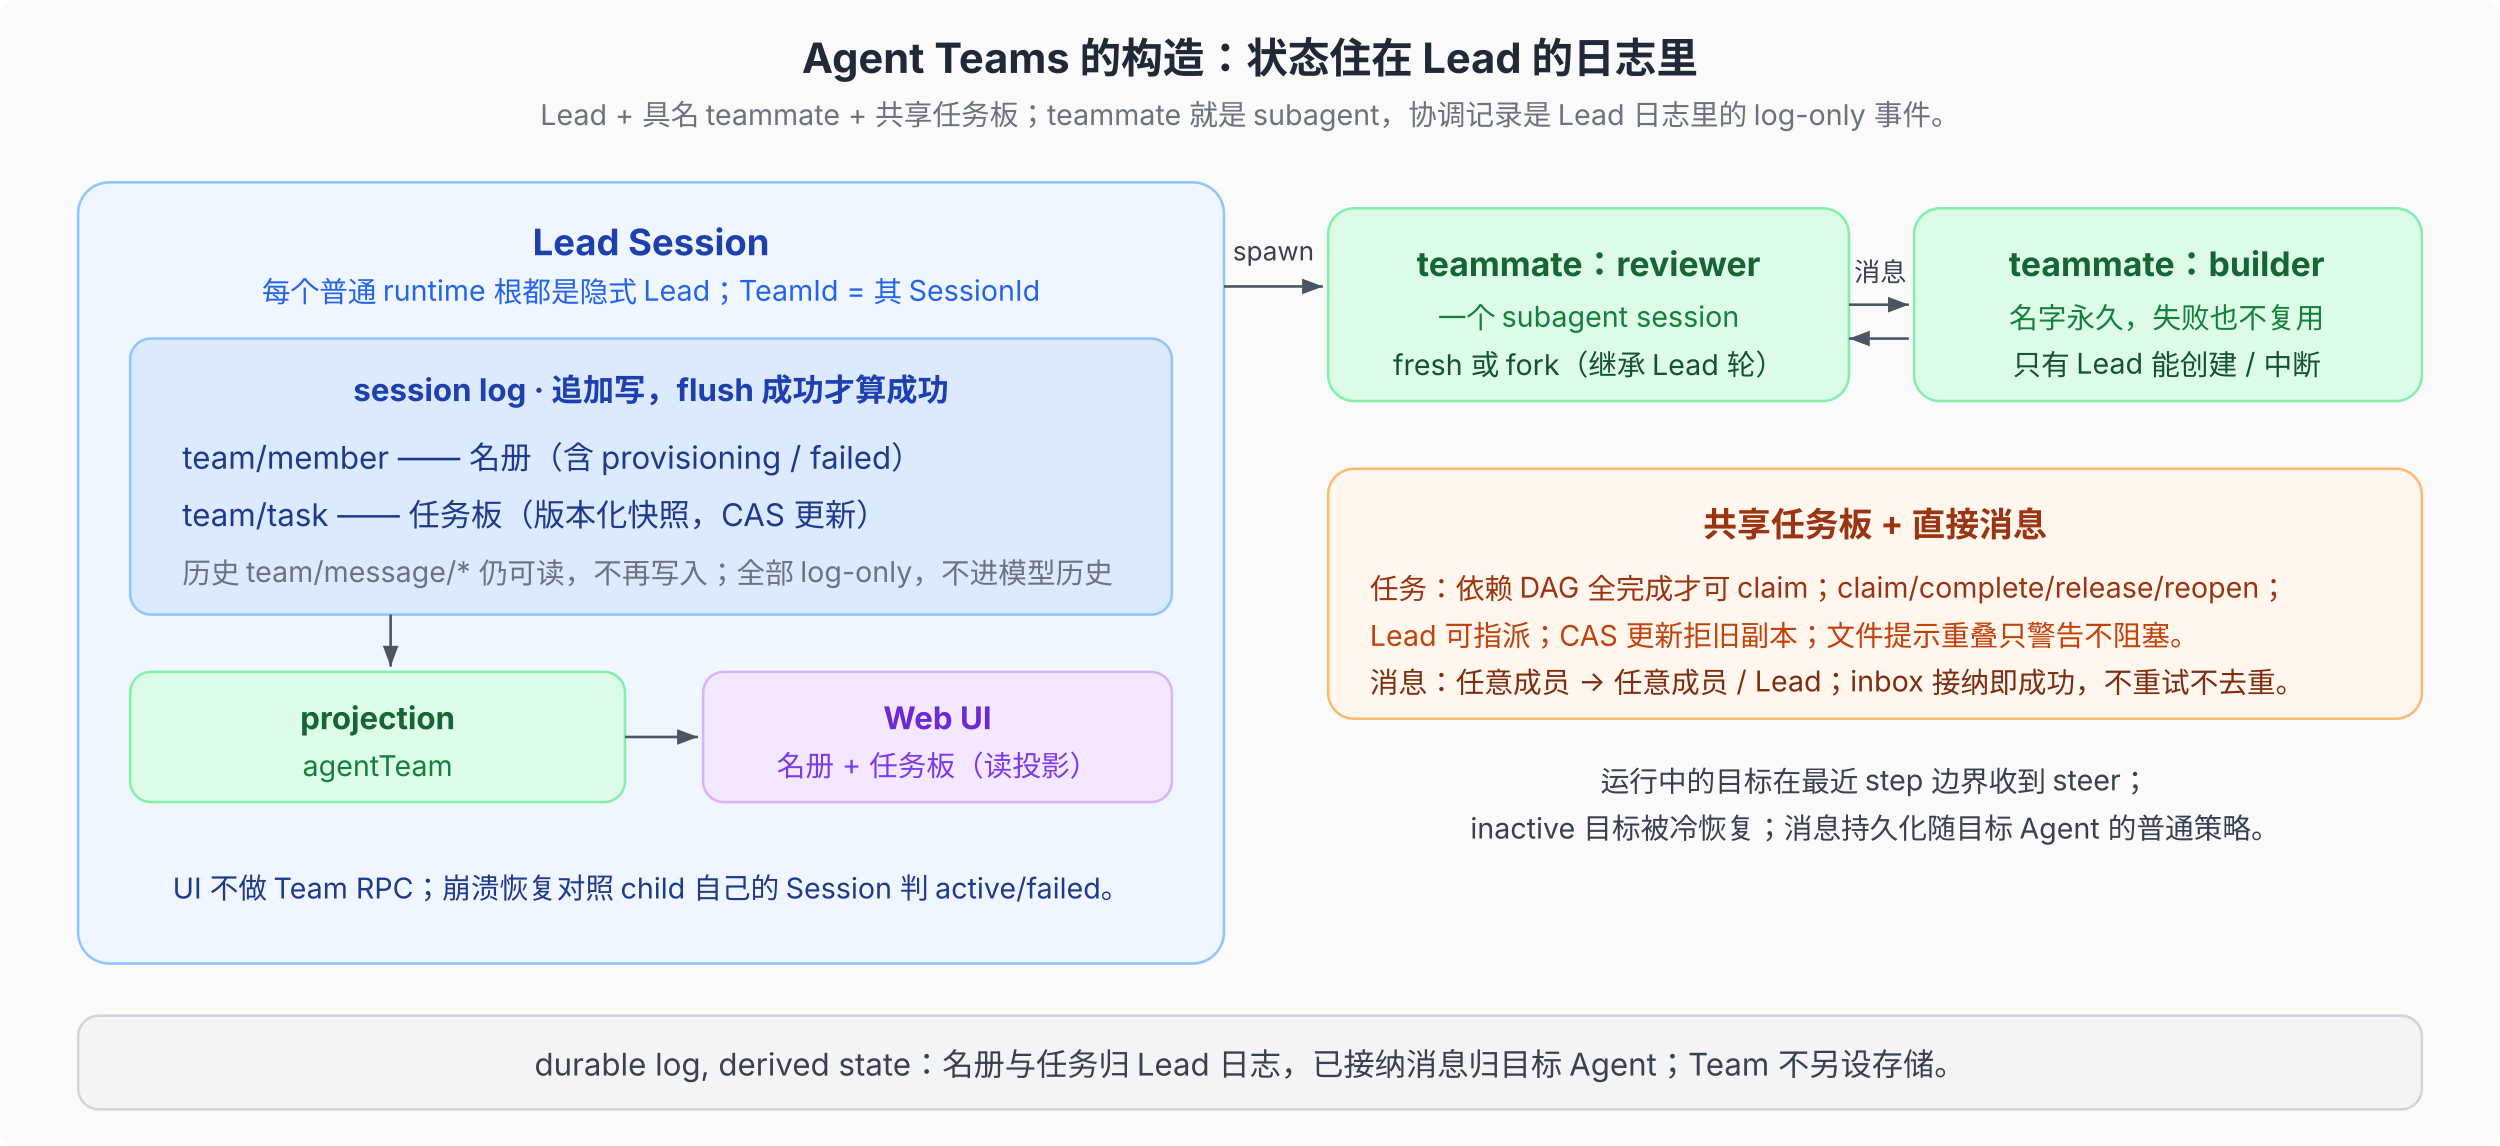
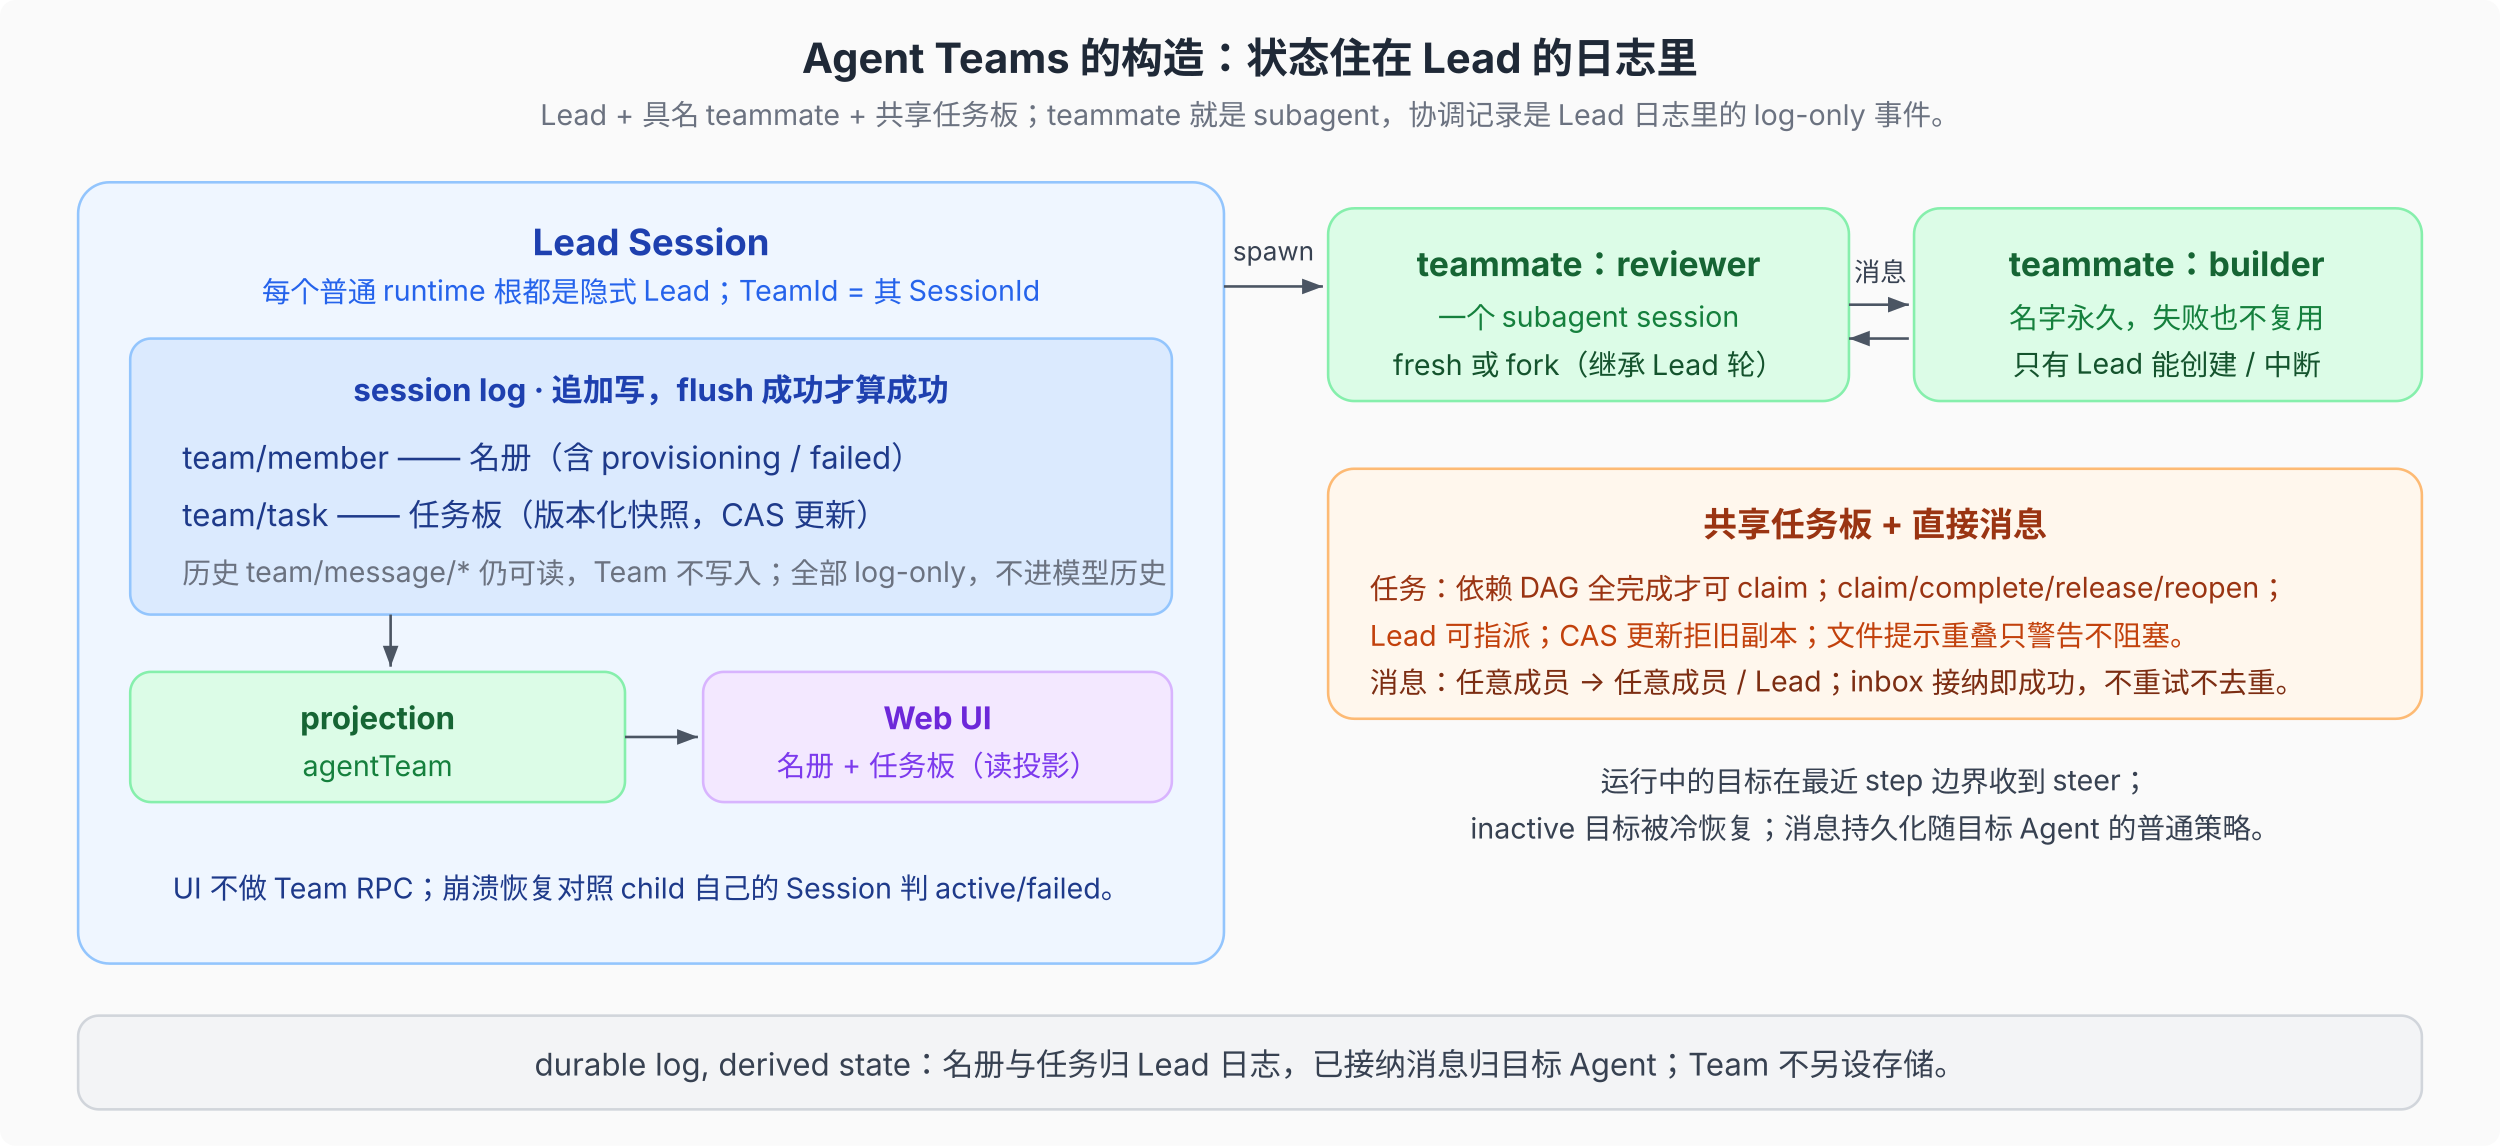
<svg xmlns="http://www.w3.org/2000/svg" viewBox="0 0 960 440" font-family="system-ui, -apple-system, 'PingFang SC', 'Noto Sans SC', sans-serif" font-size="12">
  <defs>
    <marker id="arr" markerWidth="8" markerHeight="6" refX="8" refY="3" orient="auto">
      <path d="M0,0 L8,3 L0,6 Z" fill="#4b5563" />
    </marker>
  </defs>
  <rect width="960" height="440" fill="#fafafa" rx="6" />
  <text x="480" y="28" text-anchor="middle" font-size="16" font-weight="700" fill="#1f2937">Agent Teams 的构造：状态住在 Lead 的日志里</text>
  <text x="480" y="48" text-anchor="middle" font-size="11" fill="#6b7280">Lead + 具名 teammate + 共享任务板；teammate 就是 subagent，协调记录是 Lead 日志里的 log-only 事件。</text>
  <rect x="30" y="70" width="440" height="300" rx="12" fill="#eff6ff" stroke="#93c5fd" />
  <text x="250" y="98" text-anchor="middle" font-size="14" font-weight="700" fill="#1e40af">Lead Session</text>
  <text x="250" y="116" text-anchor="middle" font-size="11" fill="#2563eb">每个普通 runtime 根都是隐式 Lead；TeamId = 其 SessionId</text>
  <rect x="50" y="130" width="400" height="106" rx="8" fill="#dbeafe" stroke="#93c5fd" />
  <text x="250" y="154" text-anchor="middle" font-size="12" font-weight="700" fill="#1e40af">session log · 追加写，flush 成功才算成功</text>
  <text x="70" y="180" font-size="12" fill="#1e3a8a">team/member —— 名册（含 provisioning / failed）</text>
  <text x="70" y="202" font-size="12" fill="#1e3a8a">team/task —— 任务板（版本化快照，CAS 更新）</text>
-   <text x="70" y="224" font-size="11" fill="#6b7280">历史 team/message/* 仍可读，不再写入；全部 log-only，不进模型历史</text>
+   <text x="70" y="224" font-size="11" fill="#6b7280">历史 team/message/* 仍可读，Team 不写入；全部 log-only，不进模型历史</text>
  <line x1="150" y1="236" x2="150" y2="256" stroke="#4b5563" marker-end="url(#arr)" />
  <rect x="50" y="258" width="190" height="50" rx="8" fill="#dcfce7" stroke="#86efac" />
  <text x="145" y="280" text-anchor="middle" font-size="12" font-weight="700" fill="#166534">projection</text>
  <text x="145" y="298" text-anchor="middle" font-size="11" fill="#15803d">agentTeam</text>
  <line x1="240" y1="283" x2="268" y2="283" stroke="#4b5563" marker-end="url(#arr)" />
  <rect x="270" y="258" width="180" height="50" rx="8" fill="#f3e8ff" stroke="#d8b4fe" />
  <text x="360" y="280" text-anchor="middle" font-size="12" font-weight="700" fill="#6d28d9">Web UI</text>
  <text x="360" y="298" text-anchor="middle" font-size="11" fill="#7c3aed">名册 + 任务板（读投影）</text>
  <text x="250" y="345" text-anchor="middle" font-size="11" fill="#1e3a8a">UI 不做 Team RPC；崩溃恢复对照 child 自己的 Session 判 active/failed。</text>
  <rect x="510" y="80" width="200" height="74" rx="10" fill="#dcfce7" stroke="#86efac" />
  <text x="610" y="106" text-anchor="middle" font-size="13" font-weight="700" fill="#166534">teammate：reviewer</text>
  <text x="610" y="126" text-anchor="middle" font-size="11" fill="#15803d">一个 subagent session</text>
  <text x="610" y="144" text-anchor="middle" font-size="11" fill="#14532d">fresh 或 fork（继承 Lead 轮）</text>
  <rect x="735" y="80" width="195" height="74" rx="10" fill="#dcfce7" stroke="#86efac" />
  <text x="832" y="106" text-anchor="middle" font-size="13" font-weight="700" fill="#166534">teammate：builder</text>
  <text x="832" y="126" text-anchor="middle" font-size="11" fill="#15803d">名字永久，失败也不复用</text>
  <text x="832" y="144" text-anchor="middle" font-size="11" fill="#14532d">只有 Lead 能创建 / 中断</text>
  <line x1="470" y1="110" x2="508" y2="110" stroke="#4b5563" marker-end="url(#arr)" />
  <text x="489" y="100" text-anchor="middle" font-size="10" fill="#374151">spawn</text>
  <line x1="710" y1="117" x2="733" y2="117" stroke="#4b5563" marker-end="url(#arr)" />
  <line x1="733" y1="130" x2="710" y2="130" stroke="#4b5563" marker-end="url(#arr)" />
  <text x="722" y="108" text-anchor="middle" font-size="10" fill="#374151">消息</text>
  <rect x="510" y="180" width="420" height="96" rx="10" fill="#fff7ed" stroke="#fdba74" />
  <text x="720" y="206" text-anchor="middle" font-size="13" font-weight="700" fill="#9a3412">共享任务板 + 直接消息</text>
  <text x="526" y="230" font-size="11" fill="#9a3412">任务：依赖 DAG 全完成才可 claim；claim/complete/release/reopen；</text>
  <text x="526" y="248" font-size="11" fill="#c2410c">Lead 可指派；CAS 更新拒旧副本；文件提示重叠只警告不阻塞。</text>
  <text x="526" y="266" font-size="11" fill="#7c2d12">消息：任意成员 → 任意成员 / Lead；inbox 接纳即成功，不重试不去重。</text>
  <text x="720" y="304" text-anchor="middle" font-size="11" fill="#374151">运行中的目标在最近 step 边界收到 steer；</text>
  <text x="720" y="322" text-anchor="middle" font-size="11" fill="#374151">inactive 目标被冷恢复；消息持久化随目标 Agent 的普通策略。</text>
  <rect x="30" y="390" width="900" height="36" rx="8" fill="#f3f4f6" stroke="#d1d5db" />
  <text x="480" y="413" text-anchor="middle" font-size="12" fill="#374151">durable log, derived state：名册与任务归 Lead 日志，已接纳消息归目标 Agent；Team 不另设存储。</text>
</svg>
